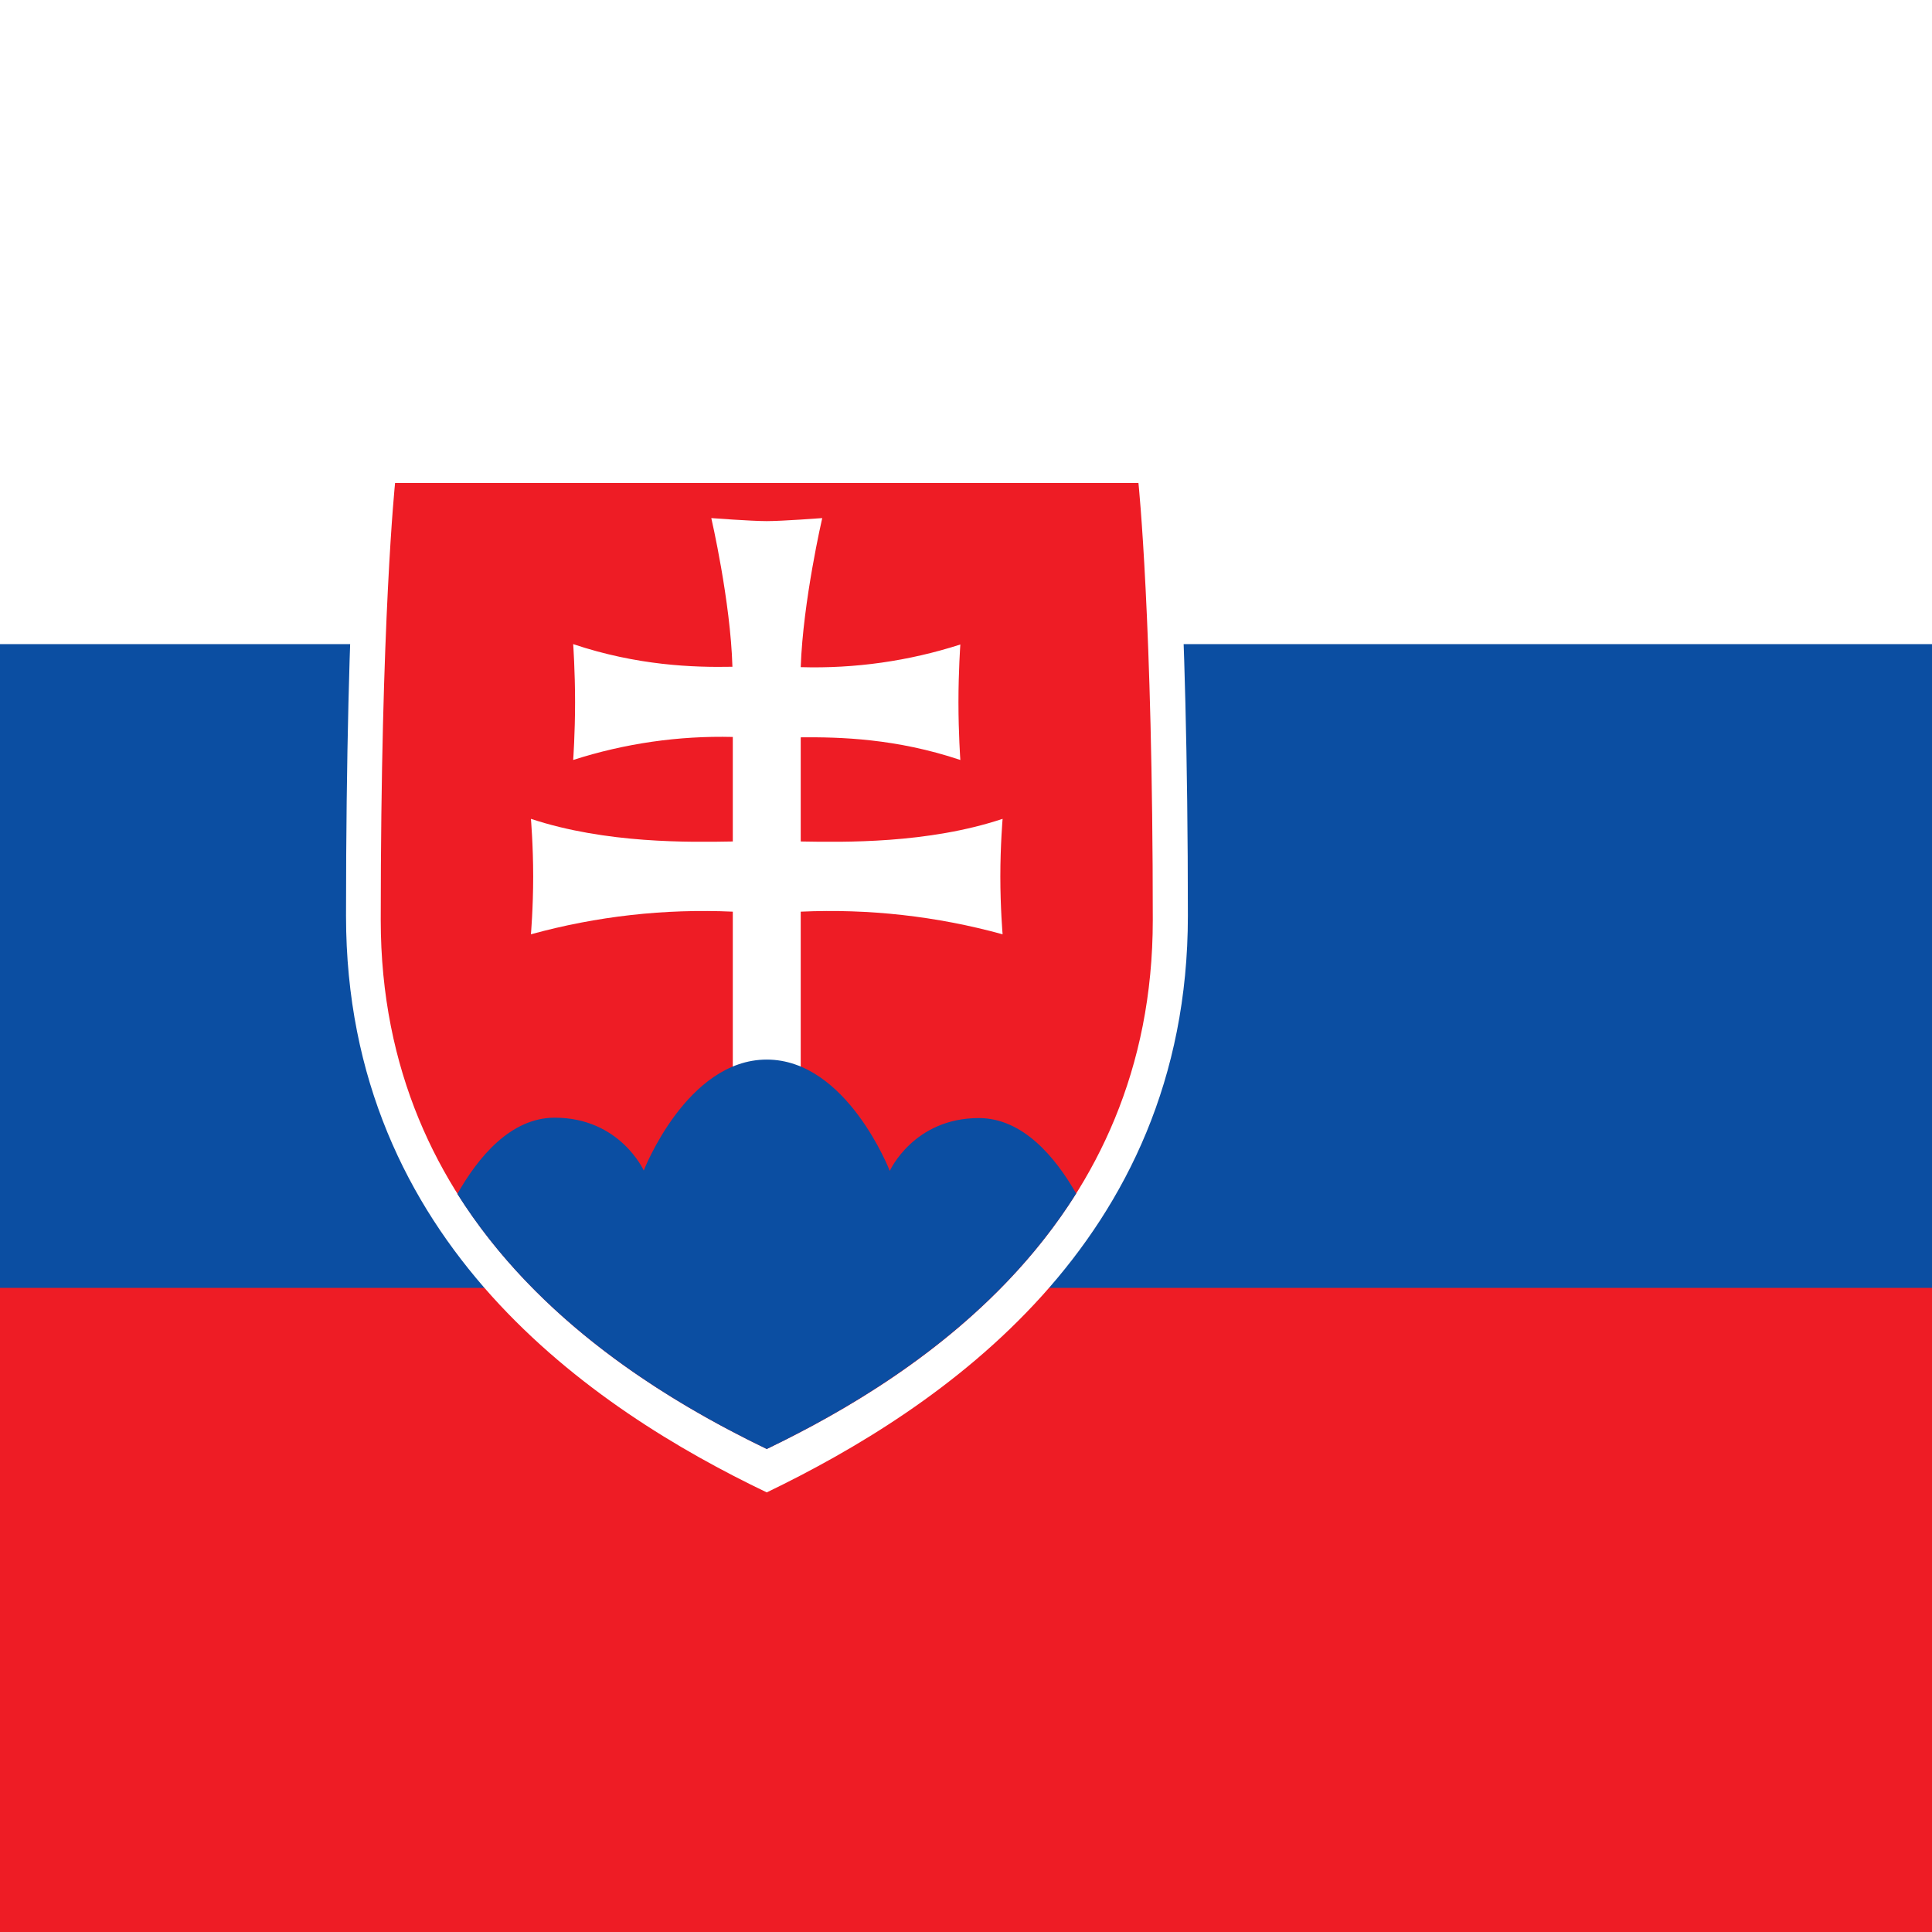
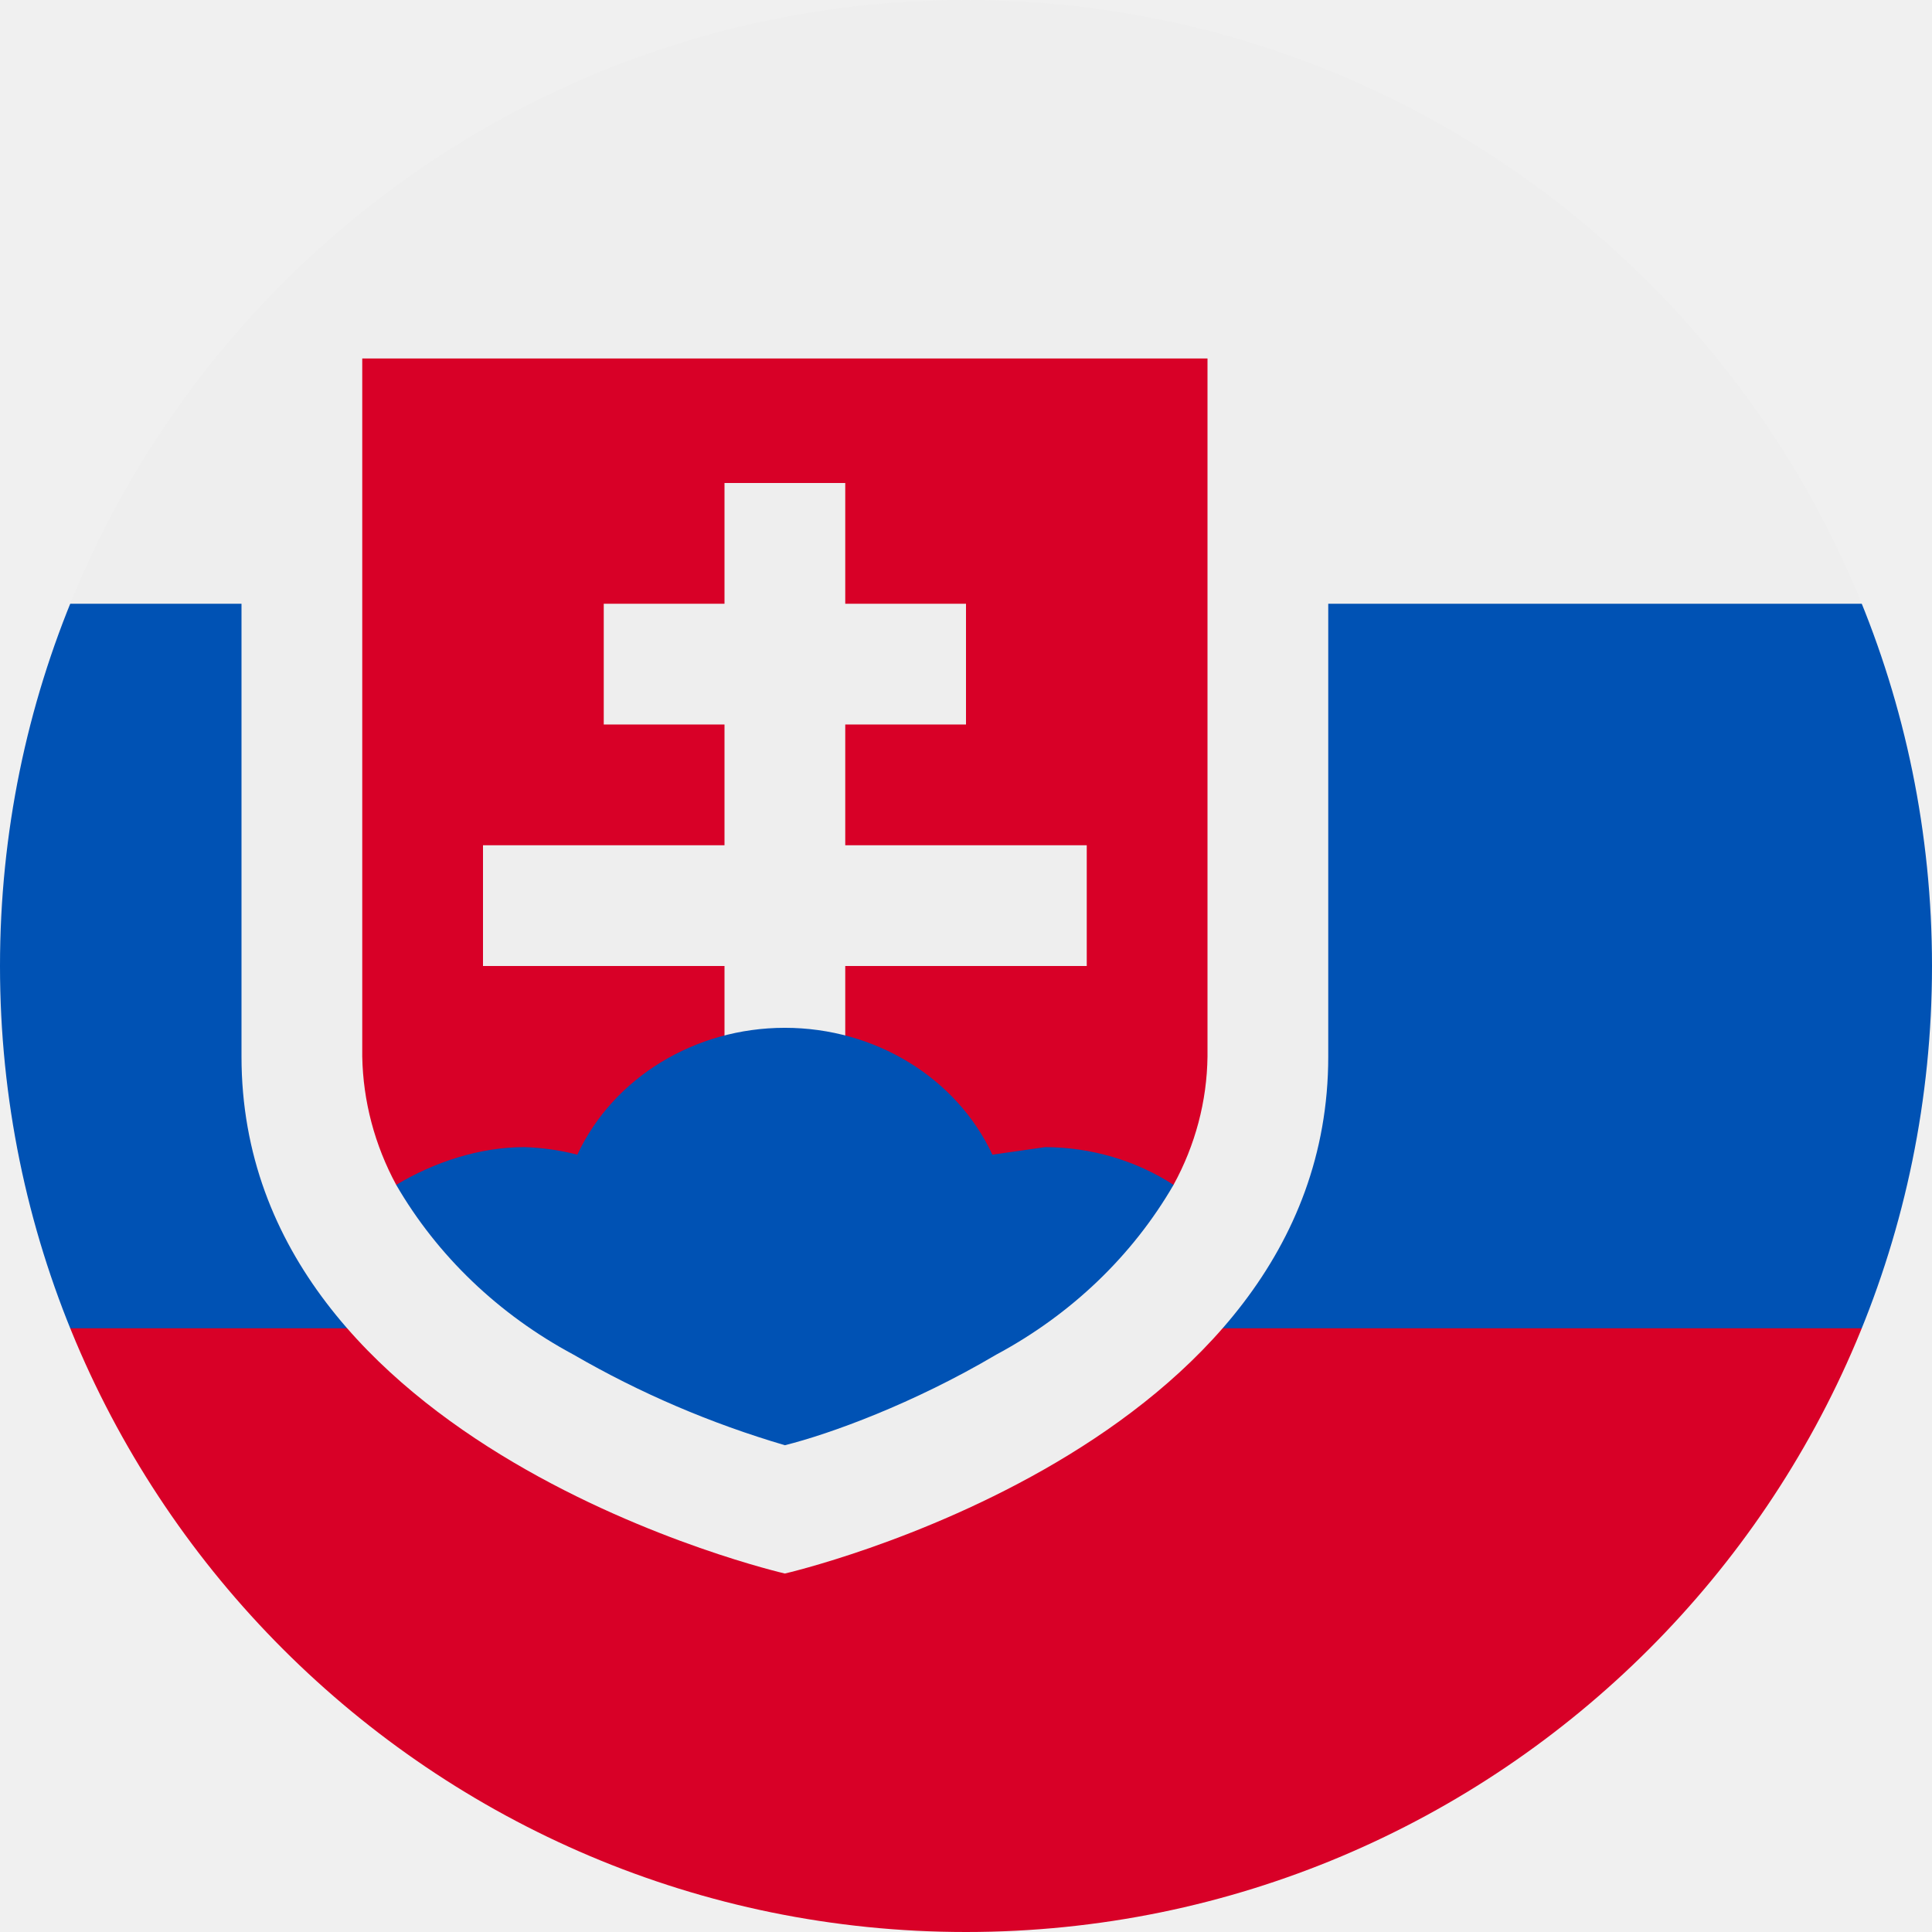
- <svg xmlns="http://www.w3.org/2000/svg" id="flag-icons-sk" viewBox="0 0 512 512">
-   <path fill="#ee1c25" d="M0 0h512v512H0z" />
-   <path fill="#0b4ea2" d="M0 0h512v341.3H0z" />
-   <path fill="#fff" d="M0 0h512v170.7H0z" />
-   <path fill="#fff" d="M203.2 395.5c-45.9-22-111.5-66-111.5-152.8s4.1-126.2 4.1-126.2h214.8s4.2 39.4 4.2 126.2S249 373.4 203.2 395.5" />
-   <path fill="#ee1c25" d="M203.2 384c-42.1-20.3-102.3-60.5-102.3-140.2s3.8-115.8 3.8-115.8h197s3.8 36.2 3.8 115.8-60.2 120-102.3 140.2" />
-   <path fill="#fff" d="M212.2 223c11.4.2 33.7.6 53.5-6 0 0-.6 7-.6 15.3s.6 15.3.6 15.3a172 172 0 0 0-53.5-6v44h-18v-44a172 172 0 0 0-53.5 6s.6-7 .6-15.3-.6-15.3-.6-15.3c19.9 6.6 42.1 6.2 53.5 6v-27.7a128 128 0 0 0-42.3 6.1s.5-7 .5-15.3-.5-15.4-.5-15.4c17 5.7 31.9 6.2 42.2 6-.5-17.4-5.6-39.4-5.6-39.4s10.5.8 14.7.8c4.2 0 14.7-.8 14.7-.8s-5.1 22-5.7 39.5a126 126 0 0 0 42.3-6s-.5 7-.5 15.3.5 15.3.5 15.3c-17-5.7-31.9-6.1-42.3-6z" />
-   <path fill="#0b4ea2" d="M203.2 280.8c-21.2 0-32.6 29.4-32.6 29.4s-6.3-14-23.6-14c-11.7 0-20.3 10.5-25.8 20.2 21.3 33.8 55.3 54.7 82 67.6 26.7-12.9 60.7-33.8 82-67.7-5.5-9.6-14.1-20-25.8-20-17.3 0-23.6 14-23.6 14s-11.4-29.5-32.6-29.5" />
+ <svg xmlns="http://www.w3.org/2000/svg" width="512" height="512" viewBox="0 0 512 512">
+   <mask id="a">
+     <circle cx="256" cy="256" r="256" fill="#fff" />
+   </mask>
+   <g mask="url(#a)">
+     <path fill="#0052b4" d="m0 160 256-32 256 32v192l-256 32L0 352z" />
+     <path fill="#eee" d="M0 0h512v160H0z" />
+     <path fill="#d80027" d="M0 352h512v160H0z" />
+     <path fill="#eee" d="M64 63v217c0 104 144 137 144 137s144-33 144-137V63z" />
+     <path fill="#d80027" d="M96 95v185a83 78 0 0 0 9 34h206a83 77 0 0 0 9-34V95z" />
+     <path fill="#eee" d="M288 224h-64v-32h32v-32h-32v-32h-32v32h-32v32h32v32h-64v32h64v32h32v-32h64z" />
+     <path fill="#0052b4" d="M152 359a247 231 0 0 0 56 24c12-3 34-11 56-24a123 115 0 0 0 47-45 60 56 0 0 0-34-10l-14 2a60 56 0 0 0-110 0 60 56 0 0 0-14-2c-12 0-24 4-34 10a123 115 0 0 0 47 45z" />
+   </g>
</svg>
